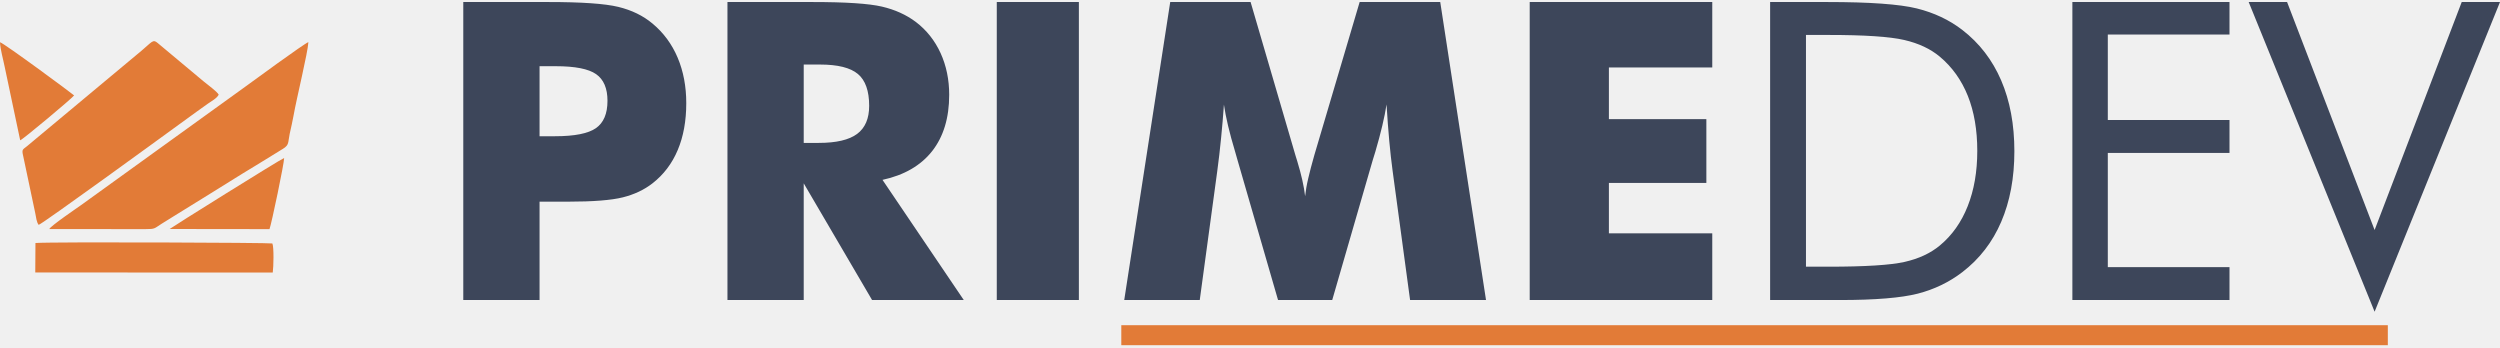
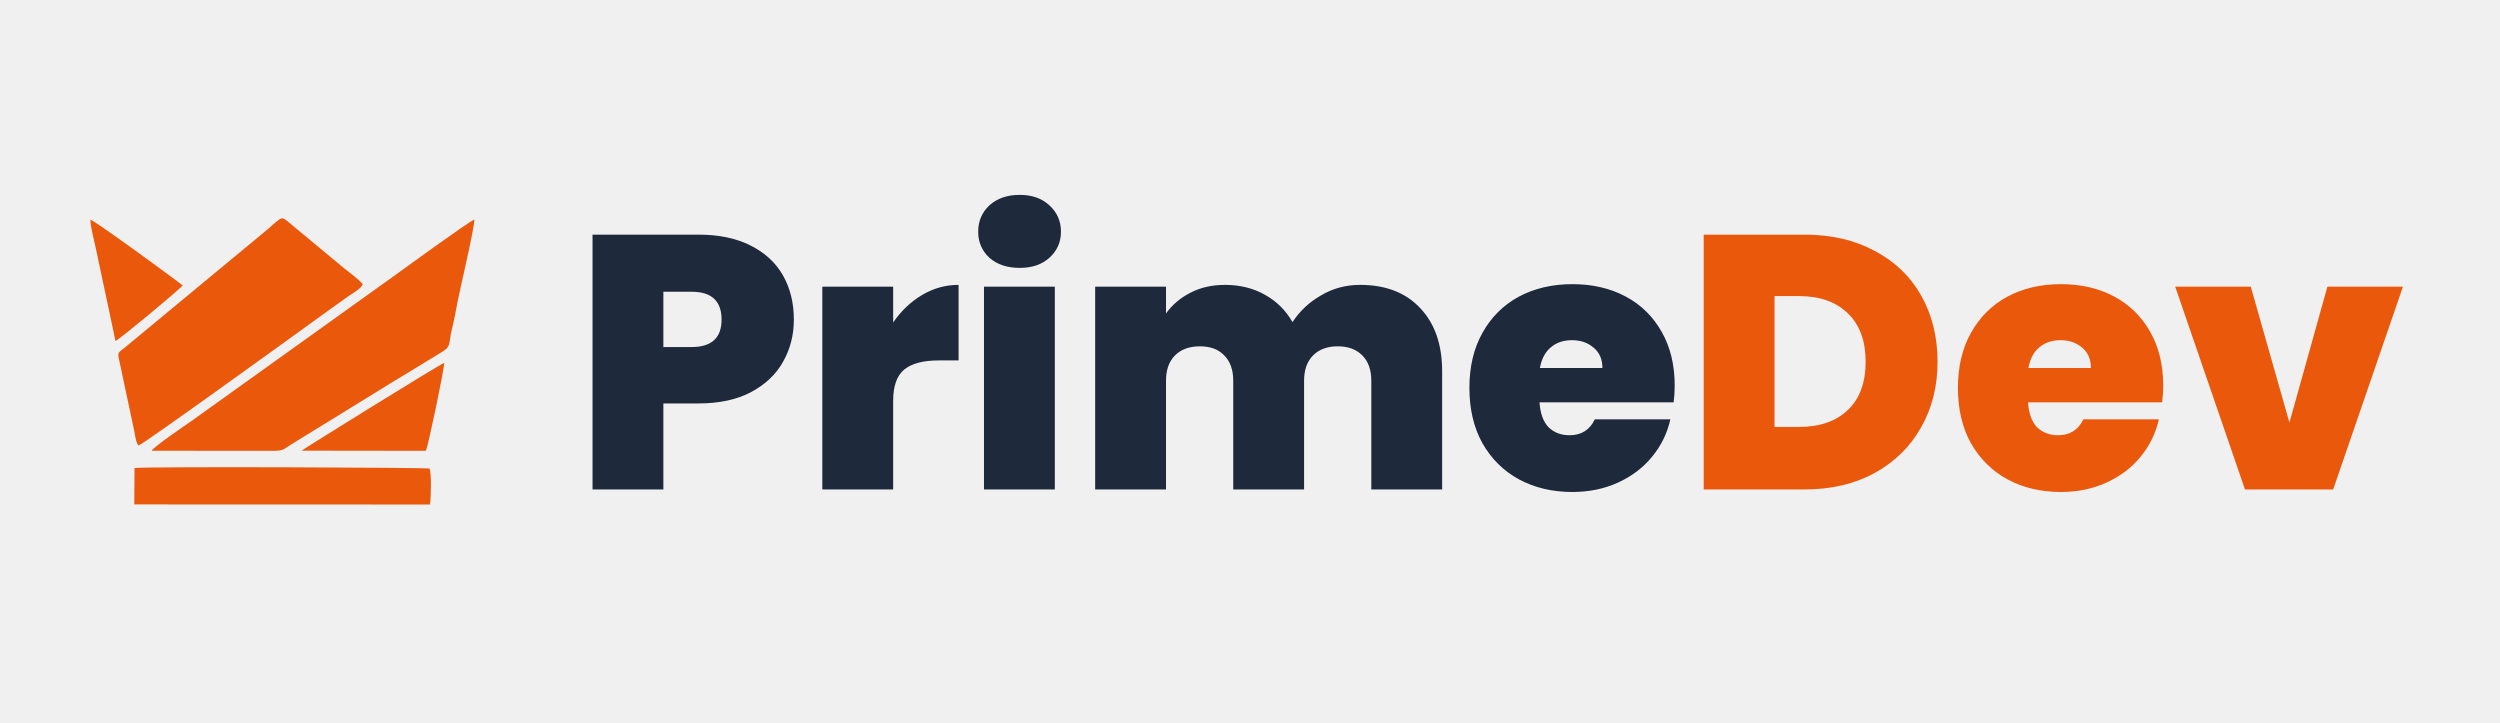
- <svg xmlns="http://www.w3.org/2000/svg" width="180" height="25" viewBox="0 0 180 25" fill="none">
-   <g clip-path="url(#clip0_98_1954)">
-     <path d="M38.848 21.602H33.356V0.146H39.478C41.869 0.146 43.549 0.261 44.52 0.496C45.485 0.731 46.305 1.131 46.98 1.696C47.77 2.352 48.376 3.172 48.791 4.152C49.206 5.137 49.411 6.228 49.411 7.428C49.411 8.709 49.206 9.834 48.796 10.804C48.386 11.779 47.78 12.575 46.98 13.2C46.375 13.67 45.66 14.005 44.84 14.21C44.019 14.415 42.704 14.52 40.898 14.52H39.903H38.848V21.602L38.848 21.602ZM38.848 9.809H39.963C41.368 9.809 42.349 9.614 42.904 9.229C43.459 8.844 43.739 8.188 43.739 7.258C43.739 6.358 43.464 5.718 42.919 5.338C42.374 4.957 41.403 4.767 40.018 4.767H38.848V9.809L38.848 9.809ZM52.377 21.602V0.146H58.499C60.889 0.146 62.56 0.256 63.5 0.476C64.44 0.696 65.256 1.066 65.941 1.581C66.711 2.167 67.306 2.917 67.721 3.822C68.136 4.732 68.342 5.733 68.342 6.828C68.342 8.488 67.931 9.839 67.116 10.879C66.296 11.919 65.106 12.61 63.54 12.95L69.392 21.602H62.79L57.868 13.2V21.602H52.377V21.602ZM57.868 10.289H58.949C60.209 10.289 61.129 10.074 61.71 9.644C62.29 9.214 62.58 8.538 62.58 7.623C62.58 6.548 62.31 5.783 61.77 5.328C61.224 4.872 60.319 4.647 59.039 4.647H57.868V10.289H57.868ZM71.768 21.602V0.146H77.679V21.602H71.768ZM106.993 21.602H101.526L100.271 12.325C100.181 11.669 100.101 10.944 100.026 10.139C99.956 9.339 99.886 8.463 99.831 7.518C99.691 8.428 99.426 9.559 99.026 10.919C98.936 11.199 98.871 11.409 98.831 11.549L95.92 21.602H92.019L89.108 11.549C89.068 11.409 89.008 11.199 88.928 10.919C88.518 9.559 88.253 8.433 88.123 7.533C88.067 8.343 87.998 9.149 87.918 9.944C87.842 10.739 87.747 11.534 87.642 12.325L86.382 21.602H80.945L84.256 0.146H90.043L93.279 11.209C93.299 11.289 93.339 11.414 93.399 11.594C93.699 12.58 93.889 13.425 93.969 14.13C94.009 13.745 94.079 13.325 94.189 12.86C94.294 12.395 94.444 11.834 94.629 11.179L97.895 0.146H103.697L106.993 21.602V21.602ZM110.139 21.602V0.146H123.283V4.857H115.841V8.579H122.858V13.17H115.841V16.801H123.283V21.602H110.139V21.602ZM130.03 19.202H131.656C134.291 19.202 136.117 19.087 137.132 18.857C138.148 18.627 138.993 18.236 139.668 17.676C140.548 16.946 141.218 16.001 141.674 14.845C142.134 13.685 142.364 12.36 142.364 10.864C142.364 9.364 142.139 8.043 141.684 6.903C141.228 5.768 140.558 4.827 139.668 4.082C138.993 3.517 138.138 3.117 137.097 2.877C136.057 2.637 134.246 2.517 131.656 2.517H130.03V19.202ZM127.449 21.602V0.146H131.571C134.616 0.146 136.762 0.301 138.007 0.606C139.253 0.916 140.348 1.431 141.283 2.152C142.514 3.102 143.449 4.312 144.084 5.788C144.719 7.263 145.035 8.964 145.035 10.889C145.035 12.805 144.719 14.495 144.089 15.966C143.459 17.436 142.524 18.646 141.283 19.597C140.343 20.317 139.278 20.832 138.082 21.142C136.882 21.447 135.022 21.602 132.491 21.602H131.571H127.449ZM149.211 21.602V0.146H160.524V2.487H151.762V8.639H160.524V11.009H151.762V19.232H160.524V21.602H149.211V21.602ZM170.972 22.443L161.905 0.146H164.67L170.972 16.561L177.244 0.146H180L170.972 22.443H170.972Z" fill="#3D465A" />
-     <path fill-rule="evenodd" clip-rule="evenodd" d="M3.549 16.492L10.465 16.497C11.191 16.498 11.098 16.449 11.627 16.117C11.982 15.894 12.218 15.749 12.588 15.52C13.304 15.077 13.832 14.746 14.554 14.304C15.837 13.52 17.206 12.642 18.441 11.902C19.084 11.517 19.749 11.092 20.371 10.715C20.842 10.43 20.727 10.242 20.856 9.644C20.954 9.19 21.06 8.756 21.138 8.311C21.345 7.123 22.163 3.794 22.204 3.033C21.916 3.123 18.079 5.938 17.476 6.375L5.834 14.77C5.613 14.928 3.626 16.279 3.549 16.492V16.492ZM1.454 10.102C1.644 10.048 5.245 7.035 5.336 6.87C5.299 6.812 0.327 3.134 0 3.04C0.019 3.556 0.241 4.31 0.337 4.81L1.454 10.102ZM12.214 16.488L19.404 16.497C19.555 16.092 20.462 11.752 20.458 11.376C20.17 11.48 12.245 16.435 12.214 16.488V16.488ZM2.539 19.618L19.638 19.623C19.697 19.223 19.729 17.801 19.611 17.529C19.466 17.471 3.841 17.405 2.553 17.496L2.539 19.618V19.618ZM2.785 16.19C3.113 16.082 11.822 9.742 12.532 9.224C13.069 8.833 13.553 8.488 14.136 8.059C14.408 7.859 14.621 7.71 14.943 7.481C15.171 7.319 15.641 7.067 15.747 6.813C15.599 6.563 14.977 6.126 14.654 5.855L11.351 3.095C11.011 2.799 10.942 3.019 10.19 3.651L1.94 10.529C1.645 10.775 1.55 10.733 1.667 11.221L2.542 15.364C2.594 15.632 2.634 16.011 2.785 16.19Z" fill="#E27B37" />
-     <path d="M80.734 24.413H171.923" stroke="#E27B37" stroke-width="2" stroke-miterlimit="22.926" />
-   </g>
-   <defs>
-     <clipPath id="clip0_98_1954">
-       <rect width="180" height="24.708" fill="white" transform="translate(0 0.146011)" />
-     </clipPath>
-   </defs>
+ <svg xmlns="http://www.w3.org/2000/svg" width="664" height="192" viewBox="0 0 664 192" fill="none">
+   <path fill-rule="evenodd" clip-rule="evenodd" d="M40.302 119.715L72.072 119.739C75.409 119.74 74.979 119.519 77.409 118.003C79.044 116.984 80.127 116.325 81.825 115.281C85.114 113.26 87.539 111.746 90.856 109.733C96.753 106.155 103.041 102.147 108.713 98.773C111.667 97.015 114.724 95.077 117.581 93.358C119.744 92.058 119.212 91.2 119.805 88.469C120.256 86.397 120.746 84.419 121.103 82.388C122.054 76.969 125.811 61.779 126 58.308C124.677 58.719 107.049 71.563 104.28 73.556L50.799 111.856C49.783 112.578 40.657 118.743 40.302 119.715V119.715ZM30.677 90.562C31.554 90.315 48.092 76.566 48.514 75.816C48.343 75.55 25.504 58.772 24 58.34C24.087 60.696 25.107 64.136 25.547 66.416L30.677 90.562ZM80.111 119.696L113.137 119.738C113.832 117.89 117.999 98.09 117.978 96.373C116.655 96.848 80.25 119.454 80.111 119.696V119.696ZM35.664 133.974L114.211 134C114.481 132.175 114.632 125.687 114.09 124.443C113.424 124.182 41.646 123.877 35.73 124.294L35.664 133.974V133.974ZM36.793 118.336C38.301 117.843 78.305 88.916 81.569 86.555C84.034 84.771 86.258 83.195 88.936 81.238C90.186 80.326 91.167 79.648 92.647 78.6C93.689 77.862 95.851 76.714 96.338 75.553C95.656 74.412 92.803 72.421 91.319 71.184L76.145 58.591C74.581 57.243 74.265 58.247 70.81 61.13L32.91 92.508C31.556 93.629 31.12 93.44 31.66 95.666L35.676 114.568C35.914 115.791 36.098 117.521 36.793 118.336Z" fill="#EA580C" />
+   <path d="M210.848 84.88C210.848 88.976 209.888 92.72 207.968 96.112C206.112 99.44 203.264 102.128 199.424 104.176C195.648 106.16 191.008 107.152 185.504 107.152H176.192V130H157.376V62.32H185.504C190.944 62.32 195.552 63.28 199.328 65.2C203.168 67.12 206.048 69.776 207.968 73.168C209.888 76.56 210.848 80.464 210.848 84.88ZM183.68 92.176C188.992 92.176 191.648 89.744 191.648 84.88C191.648 79.952 188.992 77.488 183.68 77.488H176.192V92.176H183.68ZM237.223 85.648C239.335 82.576 241.895 80.144 244.903 78.352C247.911 76.56 251.143 75.664 254.599 75.664V95.728H249.319C245.223 95.728 242.183 96.528 240.199 98.128C238.215 99.728 237.223 102.512 237.223 106.48V130H218.407V76.144H237.223V85.648ZM270.849 71.152C267.521 71.152 264.833 70.256 262.785 68.464C260.801 66.608 259.809 64.304 259.809 61.552C259.809 58.736 260.801 56.4 262.785 54.544C264.833 52.688 267.521 51.76 270.849 51.76C274.113 51.76 276.737 52.688 278.721 54.544C280.769 56.4 281.793 58.736 281.793 61.552C281.793 64.304 280.769 66.608 278.721 68.464C276.737 70.256 274.113 71.152 270.849 71.152ZM280.161 76.144V130H261.345V76.144H280.161ZM361.244 75.664C368.028 75.664 373.34 77.712 377.18 81.808C381.084 85.904 383.036 91.504 383.036 98.608V130H364.22V101.104C364.22 98.224 363.42 95.984 361.82 94.384C360.22 92.784 358.044 91.984 355.292 91.984C352.54 91.984 350.364 92.784 348.764 94.384C347.164 95.984 346.364 98.224 346.364 101.104V130H327.548V101.104C327.548 98.224 326.748 95.984 325.148 94.384C323.612 92.784 321.468 91.984 318.716 91.984C315.9 91.984 313.692 92.784 312.092 94.384C310.492 95.984 309.692 98.224 309.692 101.104V130H290.876V76.144H309.692V83.248C311.356 80.944 313.5 79.12 316.124 77.776C318.812 76.368 321.884 75.664 325.34 75.664C329.308 75.664 332.828 76.528 335.9 78.256C339.036 79.984 341.5 82.416 343.292 85.552C345.212 82.608 347.74 80.24 350.876 78.448C354.012 76.592 357.468 75.664 361.244 75.664ZM444.801 102.448C444.801 103.92 444.705 105.392 444.513 106.864H408.897C409.089 109.808 409.889 112.016 411.297 113.488C412.769 114.896 414.625 115.6 416.865 115.6C420.001 115.6 422.241 114.192 423.585 111.376H443.649C442.817 115.088 441.185 118.416 438.753 121.36C436.385 124.24 433.377 126.512 429.729 128.176C426.081 129.84 422.049 130.672 417.633 130.672C412.321 130.672 407.585 129.552 403.425 127.312C399.329 125.072 396.097 121.872 393.729 117.712C391.425 113.552 390.273 108.656 390.273 103.024C390.273 97.392 391.425 92.528 393.729 88.432C396.033 84.272 399.233 81.072 403.329 78.832C407.489 76.592 412.257 75.472 417.633 75.472C422.945 75.472 427.649 76.56 431.745 78.736C435.841 80.912 439.041 84.048 441.345 88.144C443.649 92.176 444.801 96.944 444.801 102.448ZM425.601 97.744C425.601 95.44 424.833 93.648 423.297 92.368C421.761 91.024 419.841 90.352 417.537 90.352C415.233 90.352 413.345 90.992 411.873 92.272C410.401 93.488 409.441 95.312 408.993 97.744H425.601Z" fill="#1E293B" />
+   <path d="M479.285 62.32C486.389 62.32 492.597 63.76 497.909 66.64C503.285 69.456 507.413 73.424 510.293 78.544C513.173 83.664 514.613 89.52 514.613 96.112C514.613 102.64 513.141 108.464 510.197 113.584C507.317 118.704 503.189 122.736 497.813 125.68C492.501 128.56 486.325 130 479.285 130H452.501V62.32H479.285ZM477.845 113.392C483.349 113.392 487.669 111.888 490.805 108.88C493.941 105.872 495.509 101.616 495.509 96.112C495.509 90.544 493.941 86.256 490.805 83.248C487.669 80.176 483.349 78.64 477.845 78.64H471.317V113.392H477.845ZM574.551 102.448C574.551 103.92 574.455 105.392 574.263 106.864H538.647C538.839 109.808 539.639 112.016 541.047 113.488C542.519 114.896 544.375 115.6 546.615 115.6C549.751 115.6 551.991 114.192 553.335 111.376H573.399C572.567 115.088 570.935 118.416 568.503 121.36C566.135 124.24 563.127 126.512 559.479 128.176C555.831 129.84 551.799 130.672 547.383 130.672C542.071 130.672 537.335 129.552 533.175 127.312C529.079 125.072 525.847 121.872 523.479 117.712C521.175 113.552 520.023 108.656 520.023 103.024C520.023 97.392 521.175 92.528 523.479 88.432C525.783 84.272 528.983 81.072 533.079 78.832C537.239 76.592 542.007 75.472 547.383 75.472C552.695 75.472 557.399 76.56 561.495 78.736C565.591 80.912 568.791 84.048 571.095 88.144C573.399 92.176 574.551 96.944 574.551 102.448ZM555.351 97.744C555.351 95.44 554.583 93.648 553.047 92.368C551.511 91.024 549.591 90.352 547.287 90.352C544.983 90.352 543.095 90.992 541.623 92.272C540.151 93.488 539.191 95.312 538.743 97.744H555.351ZM608.075 112.24L618.155 76.144H638.219L619.691 130H596.267L577.739 76.144H597.803L608.075 112.24Z" fill="#EA580C" />
</svg>
